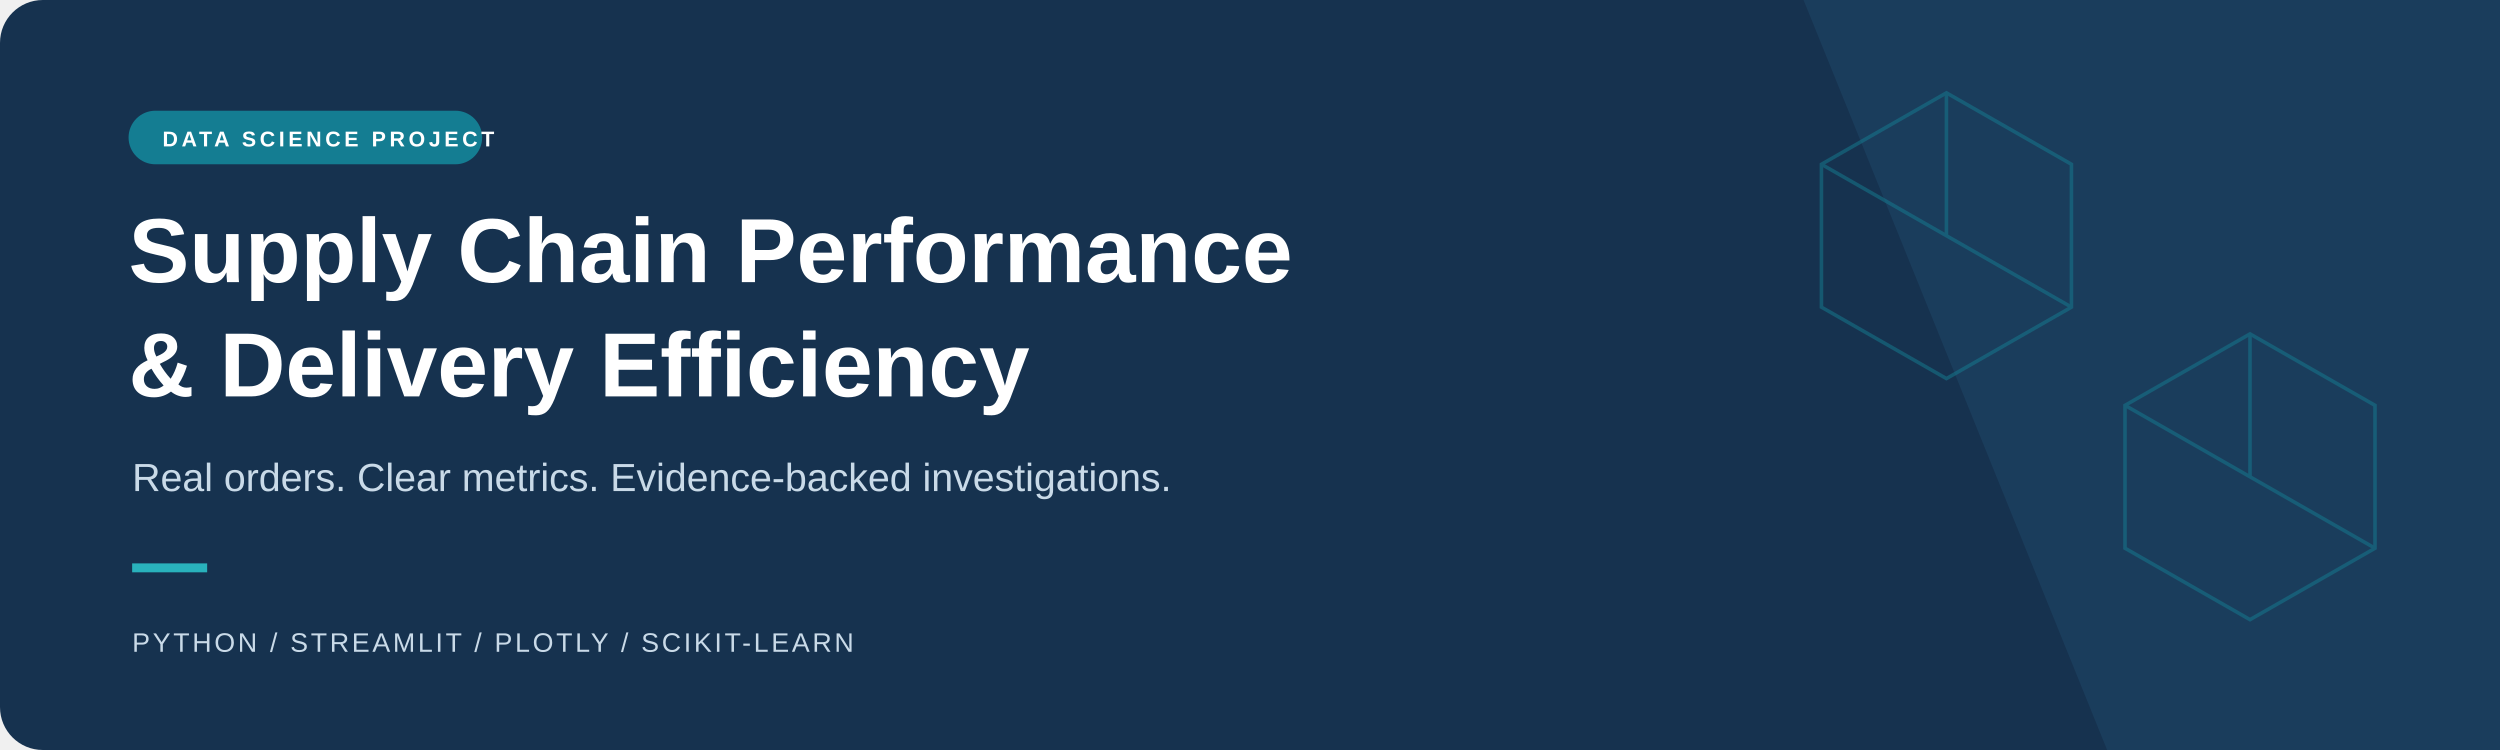
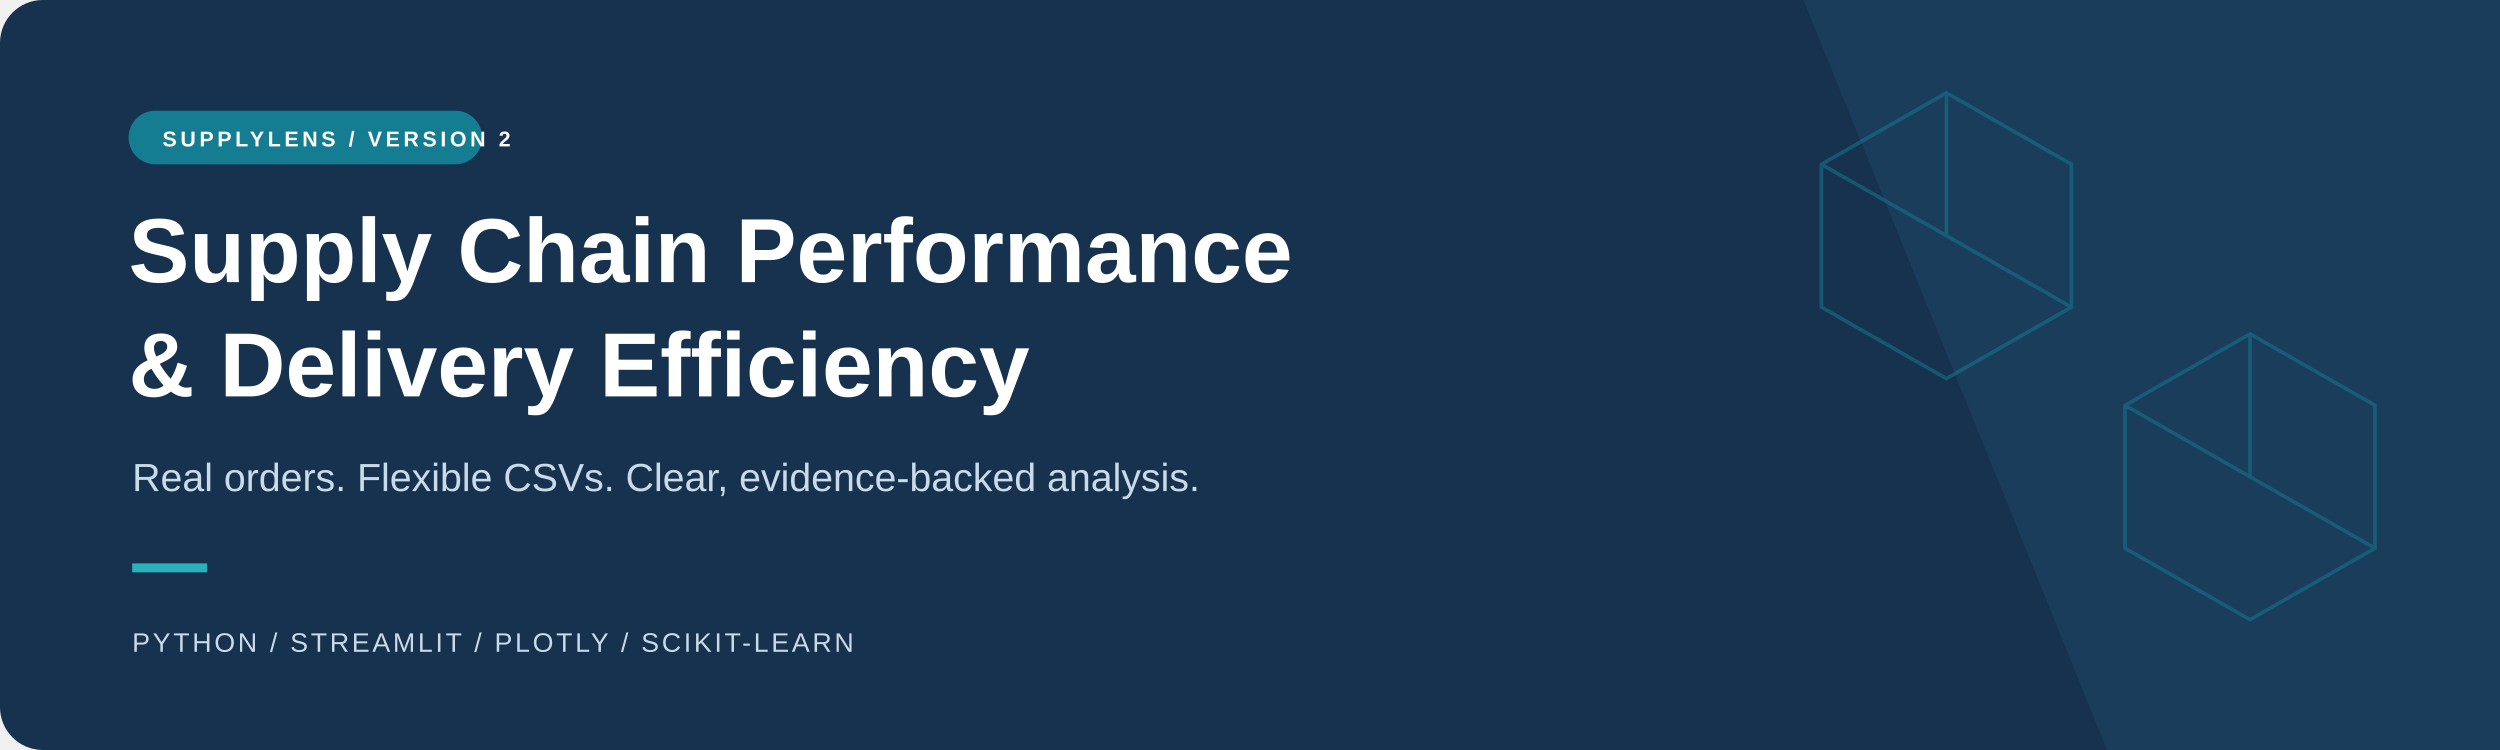
<svg xmlns="http://www.w3.org/2000/svg" width="1400" height="420" viewBox="0 0 1400 420">
  <rect width="1400" height="420" rx="24" fill="#16324F" />
  <path d="M1010 0H1400V420H1180Z" fill="#1A3D5C" />
  <g fill="none" stroke="#147D92" stroke-width="2" opacity=".5">
    <path d="M1020 92l70-40 70 40v80l-70 40-70-40z" />
    <path d="M1090 52v80l70 40m-140-80l70 40" />
    <path d="M1190 227l70-40 70 40v80l-70 40-70-40z" />
    <path d="M1260 187v80l70 40m-140-80l70 40" />
  </g>
  <rect x="72" y="62" width="198" height="30" rx="15" fill="#147D92" />
-   <text x="91" y="82" fill="white" font-family="Arial,sans-serif" font-size="12" font-weight="700" letter-spacing="2">DATA SCIENCE PROJECT</text>
+   <text x="91" y="82" fill="white" font-family="Arial,sans-serif" font-size="12" font-weight="700" letter-spacing="2">SUPPLYLENS / VERSION 2</text>
  <text x="72" y="158" fill="white" font-family="Arial,sans-serif" font-size="51" font-weight="700">Supply Chain Performance</text>
  <text x="72" y="222" fill="white" font-family="Arial,sans-serif" font-size="51" font-weight="700">&amp; Delivery Efficiency</text>
-   <text x="74" y="275" fill="#C9DAE8" font-family="Arial,sans-serif" font-size="22">Real orders. Clear metrics. Evidence-backed investigations.</text>
+   <text x="74" y="275" fill="#C9DAE8" font-family="Arial,sans-serif" font-size="22">Real orders. Flexible CSVs. Clear, evidence-backed analysis.</text>
  <path d="M74 318h42" stroke="#29B2BC" stroke-width="5" />
  <text x="74" y="365" fill="#C9DAE8" font-family="Arial,sans-serif" font-size="15" letter-spacing="1.5">PYTHON  /  STREAMLIT  /  PLOTLY  /  SCIKIT-LEARN</text>
</svg>
